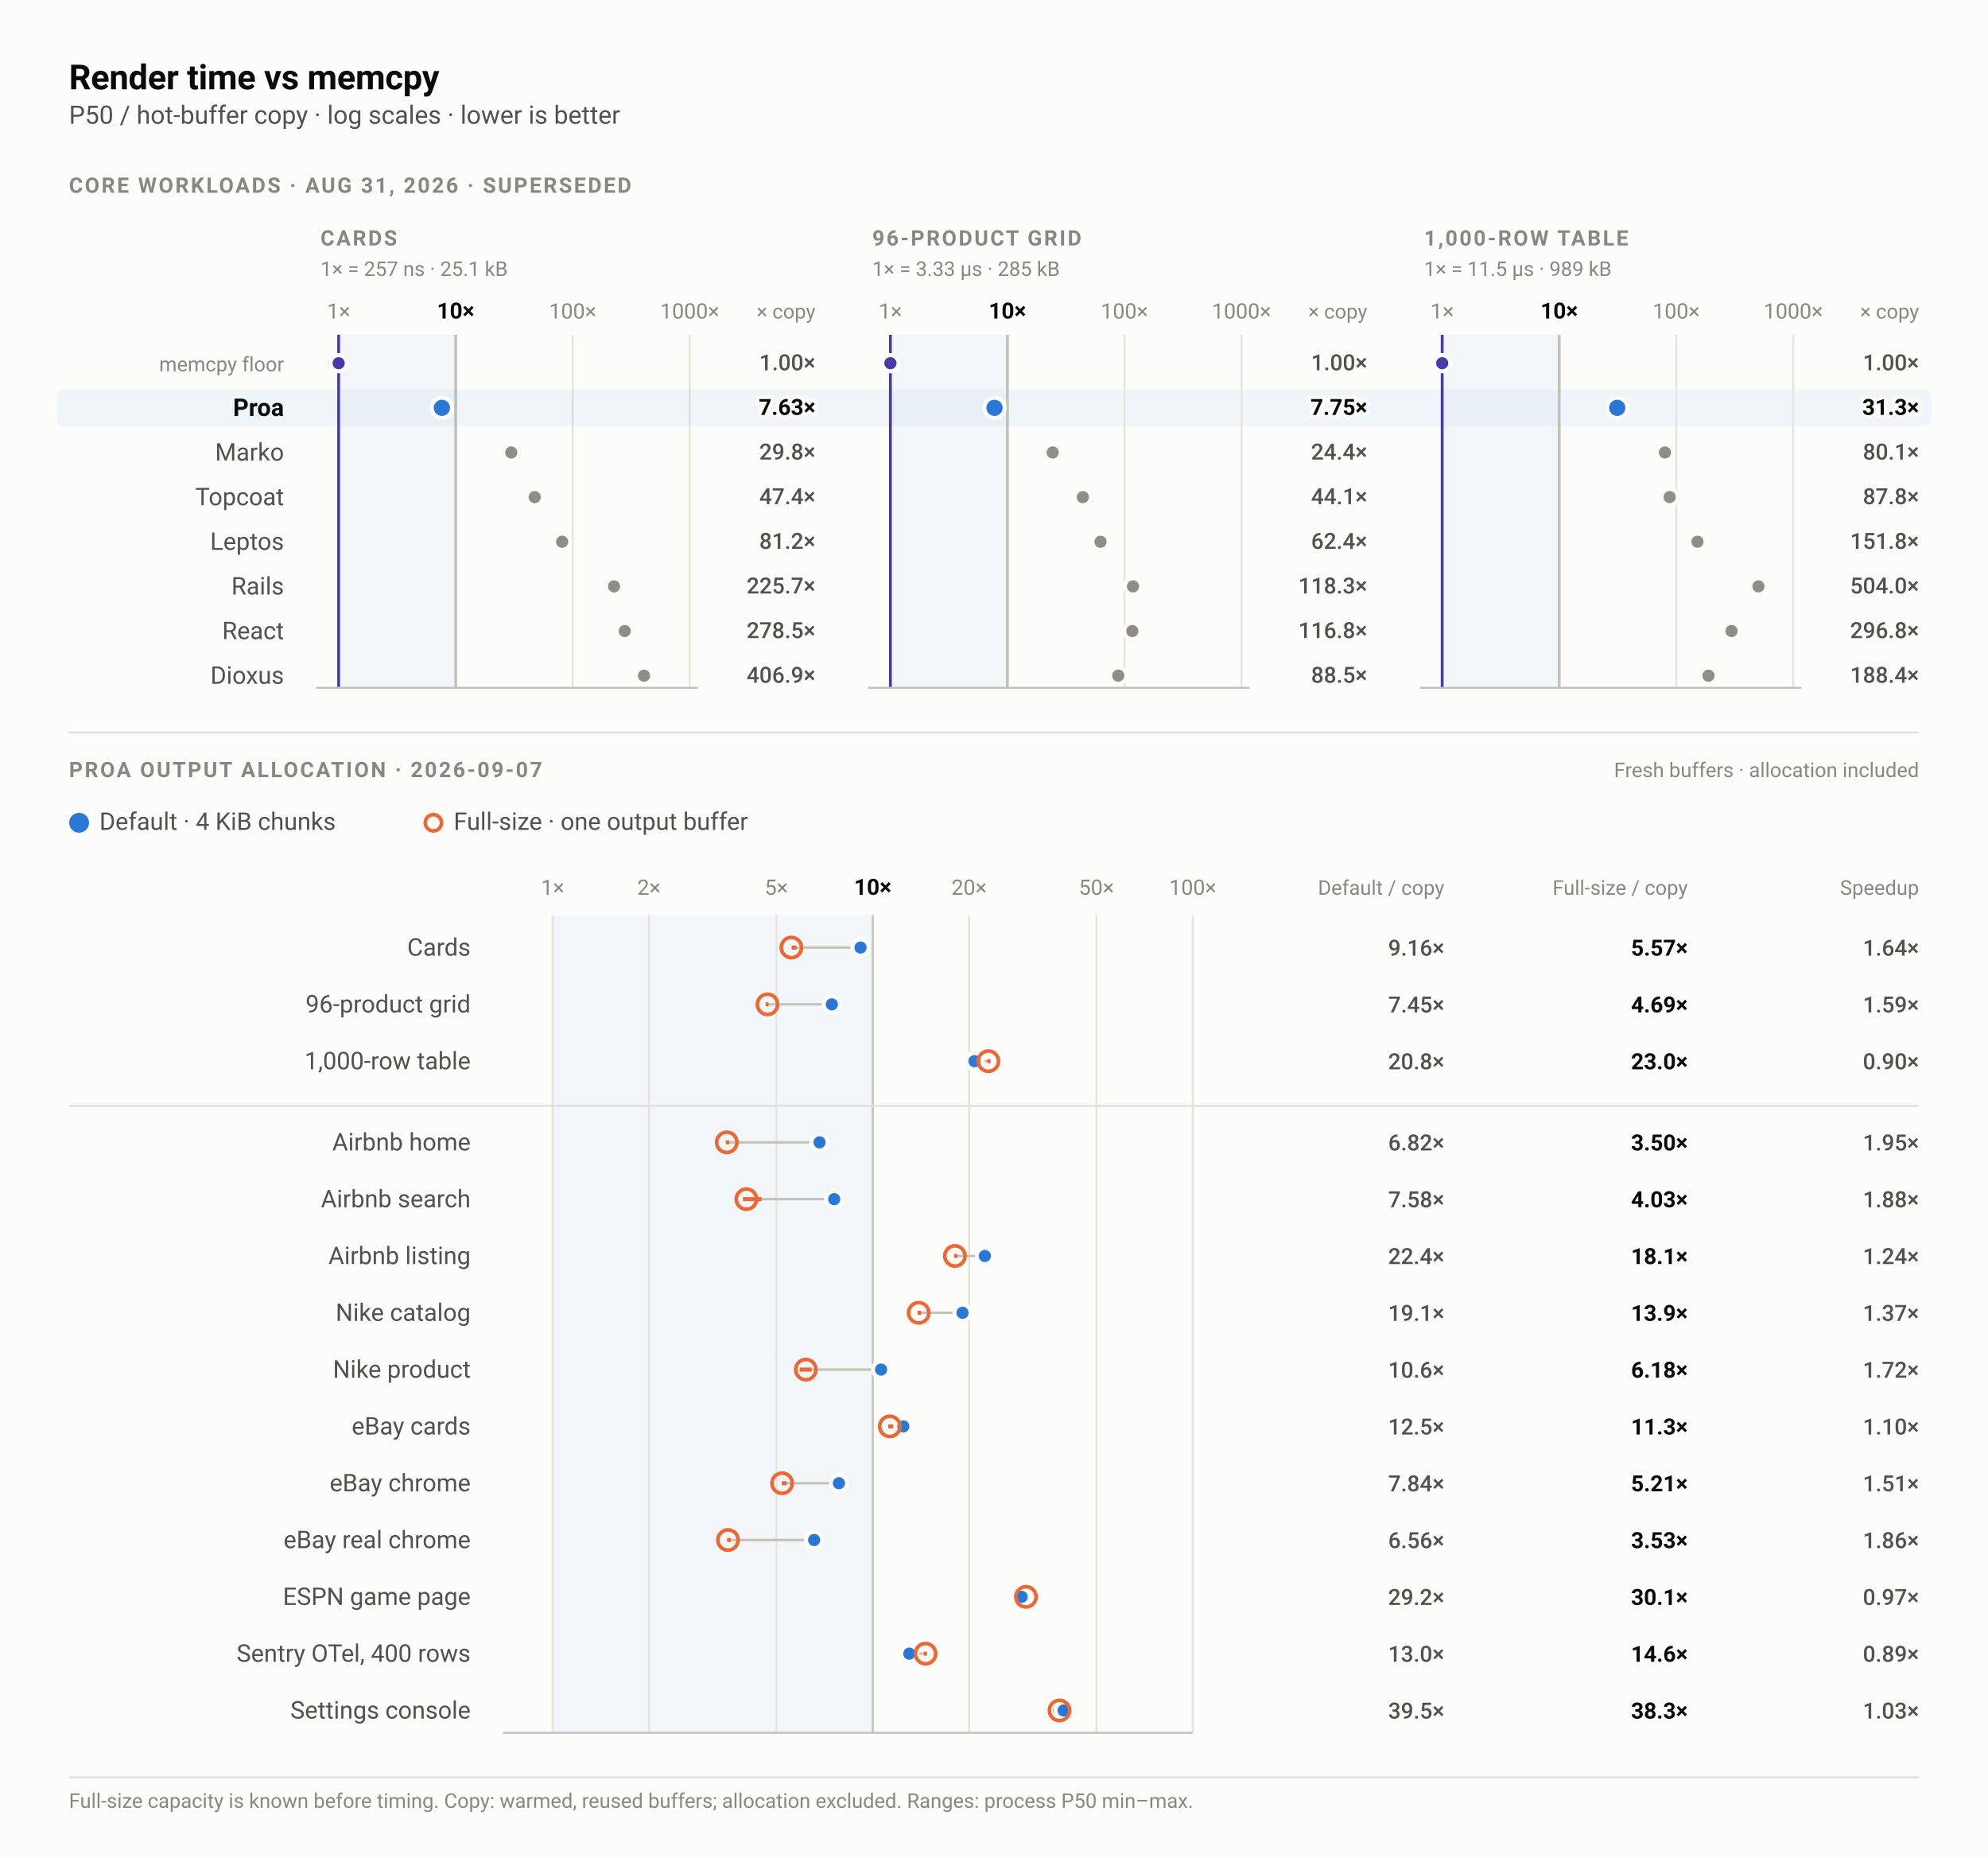
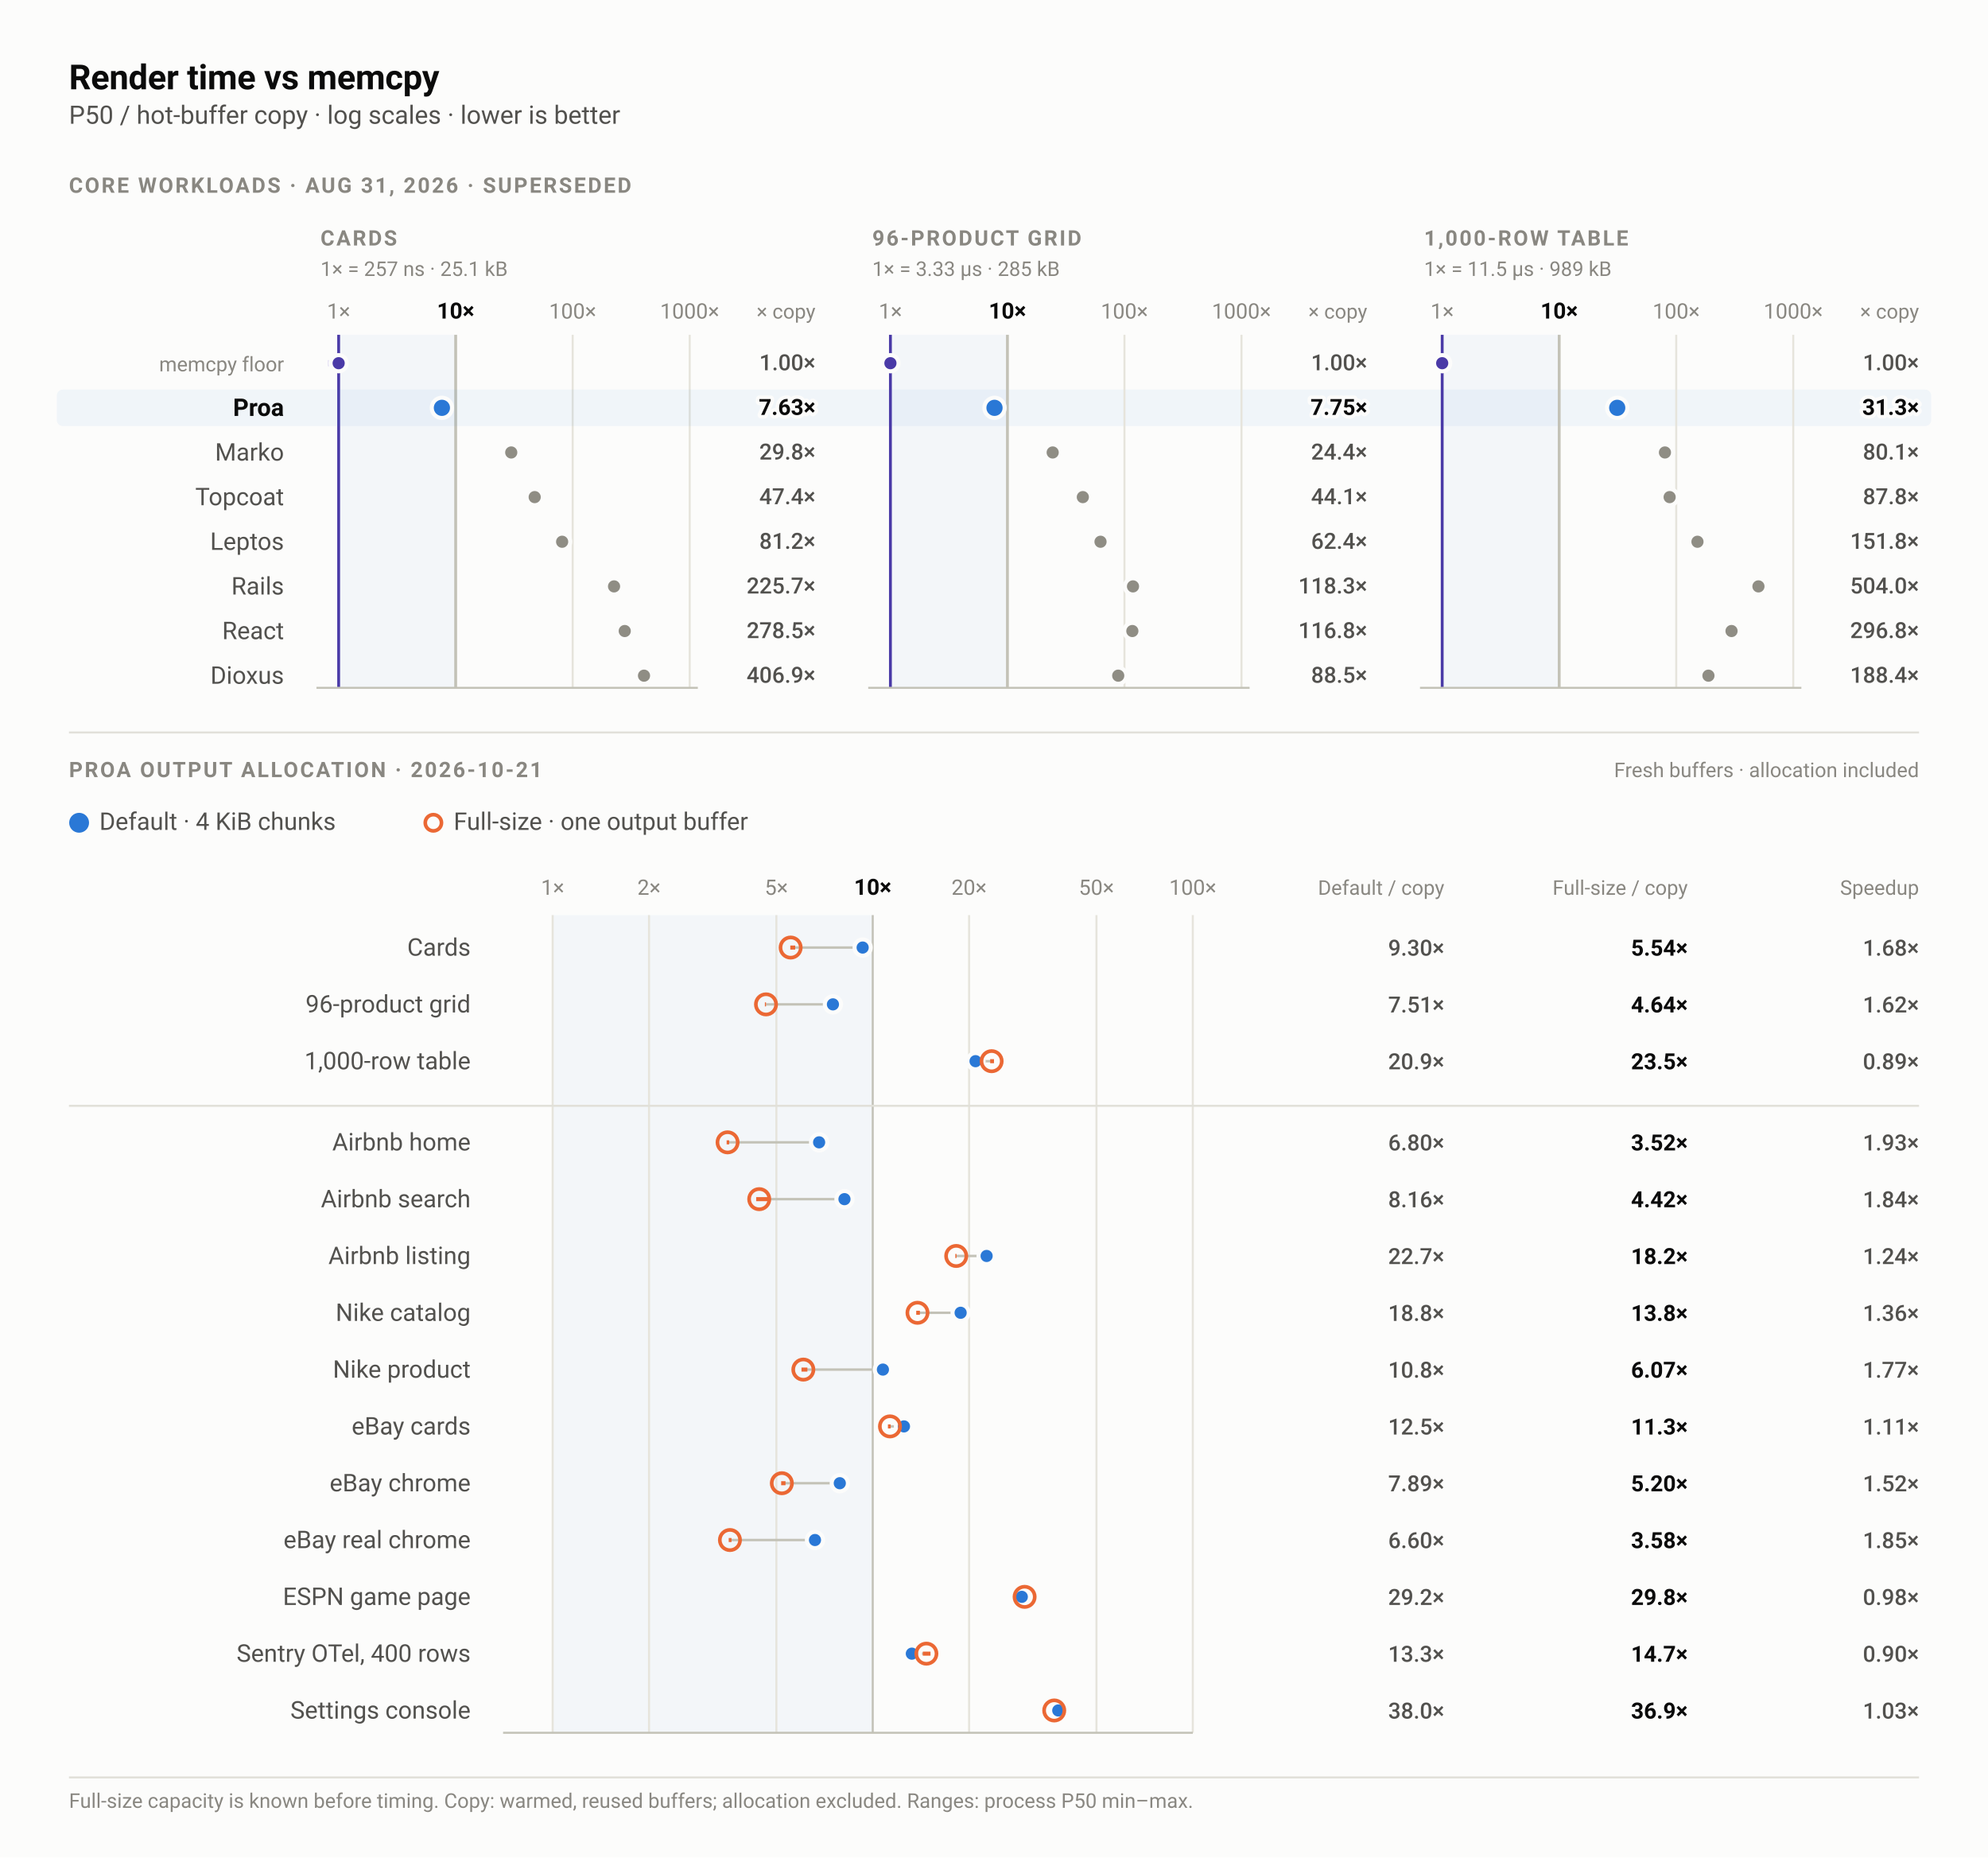
<svg xmlns="http://www.w3.org/2000/svg" width="980" height="915.5" viewBox="0 0 980 915.5" role="img" aria-labelledby="ttl dsc">
  <style>
  text { font-family: system-ui, -apple-system, "Segoe UI", Roboto, "Helvetica Neue", Arial, sans-serif; }
  .t   { font-size: 17px; font-weight: 600; fill: #0b0b0b; letter-spacing: -.005em; }
  .d   { font-size: 12.5px; font-weight: 400; fill: #52514e; }
  .eb  { font-size: 10.5px; font-weight: 600; fill: #898781; letter-spacing: .09em; }
  .cat { font-size: 12px; font-weight: 400; fill: #52514e; }
  .catb{ font-size: 12px; font-weight: 600; fill: #0b0b0b; }
  .lg  { font-size: 12px; font-weight: 400; fill: #52514e; }
  .tick{ font-size: 10.5px; font-weight: 400; fill: #898781; font-variant-numeric: tabular-nums; }
  .val { font-size: 11px; font-weight: 500; fill: #52514e; font-variant-numeric: tabular-nums;
         paint-order: stroke; stroke: #fcfcfb; stroke-width: 3.5px; stroke-linejoin: round; }
  .valb{ font-size: 11px; font-weight: 600; fill: #0b0b0b; font-variant-numeric: tabular-nums;
         paint-order: stroke; stroke: #fcfcfb; stroke-width: 3.5px; stroke-linejoin: round; }
  .valw{ font-size: 11px; font-weight: 600; fill: #fcfcfb; font-variant-numeric: tabular-nums; }
  .note{ font-size: 10px; font-weight: 400; fill: #898781; }
  .mono{ font-family: ui-monospace, SFMono-Regular, "SF Mono", Menlo, Consolas, monospace; }
  .end { text-anchor: end; }
  .mid { text-anchor: middle; }
</style>
  <rect width="980" height="915.5" fill="#fcfcfb" />
  <text x="34" y="44" class="t">Render time vs memcpy</text>
  <text x="34" y="61" class="d">P50 / hot-buffer copy · log scales · lower is better</text>
  <text x="34" y="95" class="eb">CORE WORKLOADS · AUG 31, 2026 · SUPERSEDED</text>
  <text x="158" y="121" class="eb">CARDS</text>
  <text x="158" y="136" class="note">1× = 257 ns · 25.1 kB</text>
  <text x="402" y="157" class="note end">× copy</text>
  <rect x="166.94" y="165" width="57.69" height="174" fill="#2a78d6" opacity=".045" />
  <path d="M166.94 165L166.94 339" stroke="#4a3aa7" stroke-width="1.4" />
  <text x="166.94" y="157" class="tick mid">1×</text>
  <path d="M224.62 165L224.62 339" stroke="#c3c2b7" stroke-width="1.4" />
  <text x="224.62" y="157" class="valb mid">10×</text>
  <path d="M282.31 165L282.31 339" stroke="#e6e4dc" stroke-width="1" />
  <text x="282.31" y="157" class="tick mid">100×</text>
  <path d="M340 165L340 339" stroke="#e6e4dc" stroke-width="1" />
  <text x="340" y="157" class="tick mid">1000×</text>
  <path d="M156 339L344 339" stroke="#c3c2b7" stroke-width="1" />
  <text x="140" y="183" class="note end">memcpy floor</text>
  <path d="M161.64 179L171.14 179" stroke="#ded9f2" stroke-width="3" />
  <circle cx="166.94" cy="179" r="4" fill="#4a3aa7" stroke="#fcfcfb" stroke-width="2" />
  <text x="402" y="182.5" class="val end">1.00×</text>
  <rect x="28" y="192" width="924" height="18" rx="3" fill="#2a78d6" opacity=".055" />
  <text x="140" y="205" class="catb end">Proa</text>
  <path d="M215 201L223.12 201" stroke="#cde2fb" stroke-width="3" />
  <circle cx="217.84" cy="201" r="5" fill="#2a78d6" stroke="#fcfcfb" stroke-width="2" />
  <text x="402" y="204.5" class="valb end">7.63×</text>
  <text x="140" y="227" class="cat end">Marko</text>
  <path d="M250.19 223L255.91 223" stroke="#dcdad2" stroke-width="3" />
  <circle cx="252.02" cy="223" r="4" fill="#8f8d84" stroke="#fcfcfb" stroke-width="2" />
  <text x="402" y="226.5" class="val end">29.8×</text>
  <text x="140" y="249" class="cat end">Topcoat</text>
  <path d="M261.7 245L264.33 245" stroke="#dcdad2" stroke-width="3" />
  <circle cx="263.58" cy="245" r="4" fill="#8f8d84" stroke="#fcfcfb" stroke-width="2" />
  <text x="402" y="248.5" class="val end">47.4×</text>
  <text x="140" y="271" class="cat end">Leptos</text>
  <path d="M276.86 267L277.89 267" stroke="#dcdad2" stroke-width="3" />
  <circle cx="277.11" cy="267" r="4" fill="#8f8d84" stroke="#fcfcfb" stroke-width="2" />
  <text x="402" y="270.5" class="val end">81.2×</text>
  <text x="140" y="293" class="cat end">Rails</text>
  <path d="M302.7 289L303.13 289" stroke="#dcdad2" stroke-width="3" />
  <circle cx="302.7" cy="289" r="4" fill="#8f8d84" stroke="#fcfcfb" stroke-width="2" />
  <text x="402" y="292.5" class="val end">225.7×</text>
  <text x="140" y="315" class="cat end">React</text>
  <path d="M307.68 311L309.14 311" stroke="#dcdad2" stroke-width="3" />
  <circle cx="307.97" cy="311" r="4" fill="#8f8d84" stroke="#fcfcfb" stroke-width="2" />
  <text x="402" y="314.5" class="val end">278.5×</text>
  <text x="140" y="337" class="cat end">Dioxus</text>
  <path d="M317.25 333L317.64 333" stroke="#dcdad2" stroke-width="3" />
  <circle cx="317.47" cy="333" r="4" fill="#8f8d84" stroke="#fcfcfb" stroke-width="2" />
  <text x="402" y="336.5" class="val end">406.9×</text>
  <text x="430" y="121" class="eb">96-PRODUCT GRID</text>
  <text x="430" y="136" class="note">1× = 3.33 µs · 285 kB</text>
  <text x="674" y="157" class="note end">× copy</text>
  <rect x="438.94" y="165" width="57.69" height="174" fill="#2a78d6" opacity=".045" />
  <path d="M438.94 165L438.94 339" stroke="#4a3aa7" stroke-width="1.4" />
  <text x="438.94" y="157" class="tick mid">1×</text>
  <path d="M496.62 165L496.62 339" stroke="#c3c2b7" stroke-width="1.4" />
  <text x="496.62" y="157" class="valb mid">10×</text>
  <path d="M554.31 165L554.31 339" stroke="#e6e4dc" stroke-width="1" />
  <text x="554.31" y="157" class="tick mid">100×</text>
  <path d="M612 165L612 339" stroke="#e6e4dc" stroke-width="1" />
  <text x="612" y="157" class="tick mid">1000×</text>
  <path d="M428 339L616 339" stroke="#c3c2b7" stroke-width="1" />
  <path d="M438.93 179L439.43 179" stroke="#ded9f2" stroke-width="3" />
  <circle cx="438.94" cy="179" r="4" fill="#4a3aa7" stroke="#fcfcfb" stroke-width="2" />
  <text x="674" y="182.5" class="val end">1.00×</text>
  <path d="M488.19 201L490.42 201" stroke="#cde2fb" stroke-width="3" />
  <circle cx="490.25" cy="201" r="5" fill="#2a78d6" stroke="#fcfcfb" stroke-width="2" />
  <text x="674" y="204.5" class="valb end">7.75×</text>
  <path d="M518.36 223L519.85 223" stroke="#dcdad2" stroke-width="3" />
  <circle cx="518.93" cy="223" r="4" fill="#8f8d84" stroke="#fcfcfb" stroke-width="2" />
  <text x="674" y="226.5" class="val end">24.4×</text>
  <path d="M533.22 245L533.96 245" stroke="#dcdad2" stroke-width="3" />
  <circle cx="533.79" cy="245" r="4" fill="#8f8d84" stroke="#fcfcfb" stroke-width="2" />
  <text x="674" y="248.5" class="val end">44.1×</text>
  <path d="M540.49 267L542.85 267" stroke="#dcdad2" stroke-width="3" />
  <circle cx="542.51" cy="267" r="4" fill="#8f8d84" stroke="#fcfcfb" stroke-width="2" />
  <text x="674" y="270.5" class="val end">62.4×</text>
  <path d="M558.46 289L558.65 289" stroke="#dcdad2" stroke-width="3" />
  <circle cx="558.52" cy="289" r="4" fill="#8f8d84" stroke="#fcfcfb" stroke-width="2" />
  <text x="674" y="292.5" class="val end">118.3×</text>
  <path d="M558.14 311L558.41 311" stroke="#dcdad2" stroke-width="3" />
  <circle cx="558.2" cy="311" r="4" fill="#8f8d84" stroke="#fcfcfb" stroke-width="2" />
  <text x="674" y="314.5" class="val end">116.8×</text>
  <path d="M551.04 333L551.42 333" stroke="#dcdad2" stroke-width="3" />
  <circle cx="551.24" cy="333" r="4" fill="#8f8d84" stroke="#fcfcfb" stroke-width="2" />
  <text x="674" y="336.5" class="val end">88.5×</text>
  <text x="702" y="121" class="eb">1,000-ROW TABLE</text>
  <text x="702" y="136" class="note">1× = 11.5 µs · 989 kB</text>
  <text x="946" y="157" class="note end">× copy</text>
  <rect x="710.94" y="165" width="57.69" height="174" fill="#2a78d6" opacity=".045" />
  <path d="M710.94 165L710.94 339" stroke="#4a3aa7" stroke-width="1.4" />
  <text x="710.94" y="157" class="tick mid">1×</text>
  <path d="M768.62 165L768.62 339" stroke="#c3c2b7" stroke-width="1.4" />
  <text x="768.62" y="157" class="valb mid">10×</text>
  <path d="M826.31 165L826.31 339" stroke="#e6e4dc" stroke-width="1" />
  <text x="826.31" y="157" class="tick mid">100×</text>
  <path d="M884 165L884 339" stroke="#e6e4dc" stroke-width="1" />
  <text x="884" y="157" class="tick mid">1000×</text>
  <path d="M700 339L888 339" stroke="#c3c2b7" stroke-width="1" />
  <path d="M710.61 179L711.35 179" stroke="#ded9f2" stroke-width="3" />
  <circle cx="710.94" cy="179" r="4" fill="#4a3aa7" stroke="#fcfcfb" stroke-width="2" />
  <text x="946" y="182.5" class="val end">1.00×</text>
  <path d="M796.89 201L798.2 201" stroke="#cde2fb" stroke-width="3" />
  <circle cx="797.22" cy="201" r="5" fill="#2a78d6" stroke="#fcfcfb" stroke-width="2" />
  <text x="946" y="204.5" class="valb end">31.3×</text>
  <path d="M820.63 223L820.94 223" stroke="#dcdad2" stroke-width="3" />
  <circle cx="820.75" cy="223" r="4" fill="#8f8d84" stroke="#fcfcfb" stroke-width="2" />
  <text x="946" y="226.5" class="val end">80.1×</text>
  <path d="M822.82 245L823.55 245" stroke="#dcdad2" stroke-width="3" />
  <circle cx="823.06" cy="245" r="4" fill="#8f8d84" stroke="#fcfcfb" stroke-width="2" />
  <text x="946" y="248.5" class="val end">87.8×</text>
  <path d="M836.62 267L836.82 267" stroke="#dcdad2" stroke-width="3" />
  <circle cx="836.78" cy="267" r="4" fill="#8f8d84" stroke="#fcfcfb" stroke-width="2" />
  <text x="946" y="270.5" class="val end">151.8×</text>
  <path d="M866.63 289L867.04 289" stroke="#dcdad2" stroke-width="3" />
  <circle cx="866.84" cy="289" r="4" fill="#8f8d84" stroke="#fcfcfb" stroke-width="2" />
  <text x="946" y="292.5" class="val end">504.0×</text>
  <path d="M853.26 311L853.97 311" stroke="#dcdad2" stroke-width="3" />
  <circle cx="853.57" cy="311" r="4" fill="#8f8d84" stroke="#fcfcfb" stroke-width="2" />
  <text x="946" y="314.5" class="val end">296.8×</text>
  <path d="M842.1 333L842.51 333" stroke="#dcdad2" stroke-width="3" />
  <circle cx="842.19" cy="333" r="4" fill="#8f8d84" stroke="#fcfcfb" stroke-width="2" />
  <text x="946" y="336.5" class="val end">188.4×</text>
  <path d="M34 361L946 361" stroke="#e1e0d9" stroke-width="1" />
-   <text x="34" y="383" class="eb">PROA OUTPUT ALLOCATION · 2026-09-07</text>
+   <text x="34" y="383" class="eb">PROA OUTPUT ALLOCATION · 2026-10-21</text>
  <text x="946" y="383" class="note end">Fresh buffers · allocation included</text>
  <circle cx="39" cy="405.5" r="4" fill="#2a78d6" stroke="#2a78d6" stroke-width="1.8" />
  <text x="49" y="409" class="lg">Default · 4 KiB chunks</text>
  <circle cx="213.63" cy="405.5" r="4" fill="#fcfcfb" stroke="#eb6834" stroke-width="1.8" />
  <text x="223.63" y="409" class="lg">Full-size · one output buffer</text>
  <rect x="272.44" y="451" width="157.78" height="403" fill="#2a78d6" opacity=".045" />
  <path d="M272.44 451L272.44 854" stroke="#e6e4dc" stroke-width="1" />
  <text x="272.44" y="441" class="tick mid">1×</text>
  <path d="M319.94 451L319.94 854" stroke="#e6e4dc" stroke-width="1" />
  <text x="319.94" y="441" class="tick mid">2×</text>
  <path d="M382.72 451L382.72 854" stroke="#e6e4dc" stroke-width="1" />
  <text x="382.72" y="441" class="tick mid">5×</text>
  <path d="M430.22 451L430.22 854" stroke="#c3c2b7" stroke-width="1" />
  <text x="430.22" y="441" class="valb mid">10×</text>
  <path d="M477.72 451L477.72 854" stroke="#e6e4dc" stroke-width="1" />
  <text x="477.72" y="441" class="tick mid">20×</text>
  <path d="M540.5 451L540.5 854" stroke="#e6e4dc" stroke-width="1" />
  <text x="540.5" y="441" class="tick mid">50×</text>
  <path d="M588 451L588 854" stroke="#e6e4dc" stroke-width="1" />
  <text x="588" y="441" class="tick mid">100×</text>
  <text x="712" y="441" class="note end">Default / copy</text>
  <text x="832" y="441" class="note end">Full-size / copy</text>
  <text x="946" y="441" class="note end">Speedup</text>
  <path d="M34 545L946 545" stroke="#e1e0d9" stroke-width="1" />
  <text x="232" y="471" class="cat end">Cards</text>
-   <path d="M424.21 467L390.12 467" stroke="#c3c2b7" stroke-width="1.2" />
-   <path d="M424.3 467L425.78 467" stroke="#cde2fb" stroke-width="3" />
-   <path d="M390.29 467L392.66 467" stroke="#eb6834" stroke-width="2" />
-   <circle cx="424.21" cy="467" r="4" fill="#2a78d6" stroke="#fcfcfb" stroke-width="2" />
-   <circle cx="390.12" cy="467" r="5" fill="none" stroke="#eb6834" stroke-width="1.8" />
-   <text x="712" y="471" class="val end">9.16×</text>
-   <text x="832" y="471" class="valb end">5.57×</text>
-   <text x="946" y="471" class="val end">1.64×</text>
+   <path d="M425.25 467L389.75 467" stroke="#c3c2b7" stroke-width="1.2" />
+   <path d="M423.65 467L426.55 467" stroke="#cde2fb" stroke-width="3" />
+   <path d="M389.58 467L392 467" stroke="#eb6834" stroke-width="2" />
+   <circle cx="425.25" cy="467" r="4" fill="#2a78d6" stroke="#fcfcfb" stroke-width="2" />
+   <circle cx="389.75" cy="467" r="5" fill="none" stroke="#eb6834" stroke-width="1.8" />
+   <text x="712" y="471" class="val end">9.30×</text>
+   <text x="832" y="471" class="valb end">5.54×</text>
+   <text x="946" y="471" class="val end">1.68×</text>
  <text x="232" y="499" class="cat end">96-product grid</text>
-   <path d="M410.05 495L378.34 495" stroke="#c3c2b7" stroke-width="1.2" />
-   <path d="M409.73 495L410.76 495" stroke="#cde2fb" stroke-width="3" />
-   <path d="M377.41 495L378.87 495" stroke="#eb6834" stroke-width="2" />
-   <circle cx="410.05" cy="495" r="4" fill="#2a78d6" stroke="#fcfcfb" stroke-width="2" />
-   <circle cx="378.34" cy="495" r="5" fill="none" stroke="#eb6834" stroke-width="1.8" />
-   <text x="712" y="499" class="val end">7.45×</text>
-   <text x="832" y="499" class="valb end">4.69×</text>
-   <text x="946" y="499" class="val end">1.59×</text>
+   <path d="M410.6 495L377.6 495" stroke="#c3c2b7" stroke-width="1.2" />
+   <path d="M410.33 495L412.58 495" stroke="#cde2fb" stroke-width="3" />
+   <path d="M377.06 495L377.62 495" stroke="#eb6834" stroke-width="2" />
+   <circle cx="410.6" cy="495" r="4" fill="#2a78d6" stroke="#fcfcfb" stroke-width="2" />
+   <circle cx="377.6" cy="495" r="5" fill="none" stroke="#eb6834" stroke-width="1.8" />
+   <text x="712" y="499" class="val end">7.51×</text>
+   <text x="832" y="499" class="valb end">4.64×</text>
+   <text x="946" y="499" class="val end">1.62×</text>
  <text x="232" y="527" class="cat end">1,000-row table</text>
-   <path d="M480.37 523L487.23 523" stroke="#c3c2b7" stroke-width="1.2" />
-   <path d="M479.91 523L480.98 523" stroke="#cde2fb" stroke-width="3" />
-   <path d="M486.67 523L488.34 523" stroke="#eb6834" stroke-width="2" />
-   <circle cx="480.37" cy="523" r="4" fill="#2a78d6" stroke="#fcfcfb" stroke-width="2" />
-   <circle cx="487.23" cy="523" r="5" fill="none" stroke="#eb6834" stroke-width="1.8" />
-   <text x="712" y="527" class="val end">20.8×</text>
-   <text x="832" y="527" class="valb end">23.0×</text>
-   <text x="946" y="527" class="val end">0.90×</text>
+   <path d="M480.9 523L488.83 523" stroke="#c3c2b7" stroke-width="1.2" />
+   <path d="M480.07 523L481.02 523" stroke="#cde2fb" stroke-width="3" />
+   <path d="M488.12 523L490 523" stroke="#eb6834" stroke-width="2" />
+   <circle cx="480.9" cy="523" r="4" fill="#2a78d6" stroke="#fcfcfb" stroke-width="2" />
+   <circle cx="488.83" cy="523" r="5" fill="none" stroke="#eb6834" stroke-width="1.8" />
+   <text x="712" y="527" class="val end">20.9×</text>
+   <text x="832" y="527" class="valb end">23.5×</text>
+   <text x="946" y="527" class="val end">0.89×</text>
  <text x="232" y="567" class="cat end">Airbnb home</text>
-   <path d="M403.99 563L358.28 563" stroke="#c3c2b7" stroke-width="1.2" />
-   <path d="M403.1 563L404.19 563" stroke="#cde2fb" stroke-width="3" />
-   <path d="M357.78 563L359.46 563" stroke="#eb6834" stroke-width="2" />
-   <circle cx="403.99" cy="563" r="4" fill="#2a78d6" stroke="#fcfcfb" stroke-width="2" />
-   <circle cx="358.28" cy="563" r="5" fill="none" stroke="#eb6834" stroke-width="1.8" />
-   <text x="712" y="567" class="val end">6.82×</text>
-   <text x="832" y="567" class="valb end">3.50×</text>
-   <text x="946" y="567" class="val end">1.95×</text>
+   <path d="M403.79 563L358.67 563" stroke="#c3c2b7" stroke-width="1.2" />
+   <path d="M403.53 563L403.98 563" stroke="#cde2fb" stroke-width="3" />
+   <path d="M358.2 563L359.46 563" stroke="#eb6834" stroke-width="2" />
+   <circle cx="403.79" cy="563" r="4" fill="#2a78d6" stroke="#fcfcfb" stroke-width="2" />
+   <circle cx="358.67" cy="563" r="5" fill="none" stroke="#eb6834" stroke-width="1.8" />
+   <text x="712" y="567" class="val end">6.80×</text>
+   <text x="832" y="567" class="valb end">3.52×</text>
+   <text x="946" y="567" class="val end">1.93×</text>
  <text x="232" y="595" class="cat end">Airbnb search</text>
-   <path d="M411.23 591L367.95 591" stroke="#c3c2b7" stroke-width="1.2" />
-   <path d="M410.44 591L412.1 591" stroke="#cde2fb" stroke-width="3" />
-   <path d="M366.27 591L375.42 591" stroke="#eb6834" stroke-width="2" />
-   <circle cx="411.23" cy="591" r="4" fill="#2a78d6" stroke="#fcfcfb" stroke-width="2" />
-   <circle cx="367.95" cy="591" r="5" fill="none" stroke="#eb6834" stroke-width="1.8" />
-   <text x="712" y="595" class="val end">7.58×</text>
-   <text x="832" y="595" class="valb end">4.03×</text>
-   <text x="946" y="595" class="val end">1.88×</text>
+   <path d="M416.29 591L374.27 591" stroke="#c3c2b7" stroke-width="1.2" />
+   <path d="M416.25 591L417.08 591" stroke="#cde2fb" stroke-width="3" />
+   <path d="M372.76 591L378.73 591" stroke="#eb6834" stroke-width="2" />
+   <circle cx="416.29" cy="591" r="4" fill="#2a78d6" stroke="#fcfcfb" stroke-width="2" />
+   <circle cx="374.27" cy="591" r="5" fill="none" stroke="#eb6834" stroke-width="1.8" />
+   <text x="712" y="595" class="val end">8.16×</text>
+   <text x="832" y="595" class="valb end">4.42×</text>
+   <text x="946" y="595" class="val end">1.84×</text>
  <text x="232" y="623" class="cat end">Airbnb listing</text>
-   <path d="M485.48 619L470.73 619" stroke="#c3c2b7" stroke-width="1.2" />
-   <path d="M485.01 619L485.84 619" stroke="#cde2fb" stroke-width="3" />
-   <path d="M470.34 619L471.97 619" stroke="#eb6834" stroke-width="2" />
-   <circle cx="485.48" cy="619" r="4" fill="#2a78d6" stroke="#fcfcfb" stroke-width="2" />
-   <circle cx="470.73" cy="619" r="5" fill="none" stroke="#eb6834" stroke-width="1.8" />
-   <text x="712" y="623" class="val end">22.4×</text>
-   <text x="832" y="623" class="valb end">18.1×</text>
+   <path d="M486.36 619L471.37 619" stroke="#c3c2b7" stroke-width="1.2" />
+   <path d="M485.68 619L486.51 619" stroke="#cde2fb" stroke-width="3" />
+   <path d="M470.93 619L471.54 619" stroke="#eb6834" stroke-width="2" />
+   <circle cx="486.36" cy="619" r="4" fill="#2a78d6" stroke="#fcfcfb" stroke-width="2" />
+   <circle cx="471.37" cy="619" r="5" fill="none" stroke="#eb6834" stroke-width="1.8" />
+   <text x="712" y="623" class="val end">22.7×</text>
+   <text x="832" y="623" class="valb end">18.2×</text>
  <text x="946" y="623" class="val end">1.24×</text>
  <text x="232" y="651" class="cat end">Nike catalog</text>
-   <path d="M474.49 647L452.88 647" stroke="#c3c2b7" stroke-width="1.2" />
-   <path d="M473.93 647L474.81 647" stroke="#cde2fb" stroke-width="3" />
-   <path d="M452.33 647L454.12 647" stroke="#eb6834" stroke-width="2" />
-   <circle cx="474.49" cy="647" r="4" fill="#2a78d6" stroke="#fcfcfb" stroke-width="2" />
-   <circle cx="452.88" cy="647" r="5" fill="none" stroke="#eb6834" stroke-width="1.8" />
-   <text x="712" y="651" class="val end">19.1×</text>
-   <text x="832" y="651" class="valb end">13.9×</text>
-   <text x="946" y="651" class="val end">1.37×</text>
+   <path d="M473.55 647L452.29 647" stroke="#c3c2b7" stroke-width="1.2" />
+   <path d="M473.52 647L474.83 647" stroke="#cde2fb" stroke-width="3" />
+   <path d="M451.66 647L453.46 647" stroke="#eb6834" stroke-width="2" />
+   <circle cx="473.55" cy="647" r="4" fill="#2a78d6" stroke="#fcfcfb" stroke-width="2" />
+   <circle cx="452.29" cy="647" r="5" fill="none" stroke="#eb6834" stroke-width="1.8" />
+   <text x="712" y="651" class="val end">18.8×</text>
+   <text x="832" y="651" class="valb end">13.8×</text>
+   <text x="946" y="651" class="val end">1.36×</text>
  <text x="232" y="679" class="cat end">Nike product</text>
-   <path d="M434.34 675L397.24 675" stroke="#c3c2b7" stroke-width="1.2" />
-   <path d="M433.16 675L434.29 675" stroke="#cde2fb" stroke-width="3" />
-   <path d="M394.23 675L400.05 675" stroke="#eb6834" stroke-width="2" />
-   <circle cx="434.34" cy="675" r="4" fill="#2a78d6" stroke="#fcfcfb" stroke-width="2" />
-   <circle cx="397.24" cy="675" r="5" fill="none" stroke="#eb6834" stroke-width="1.8" />
-   <text x="712" y="679" class="val end">10.6×</text>
-   <text x="832" y="679" class="valb end">6.18×</text>
-   <text x="946" y="679" class="val end">1.72×</text>
+   <path d="M435.24 675L396.01 675" stroke="#c3c2b7" stroke-width="1.2" />
+   <path d="M434.15 675L435.82 675" stroke="#cde2fb" stroke-width="3" />
+   <path d="M395.1 675L398.01 675" stroke="#eb6834" stroke-width="2" />
+   <circle cx="435.24" cy="675" r="4" fill="#2a78d6" stroke="#fcfcfb" stroke-width="2" />
+   <circle cx="396.01" cy="675" r="5" fill="none" stroke="#eb6834" stroke-width="1.8" />
+   <text x="712" y="679" class="val end">10.8×</text>
+   <text x="832" y="679" class="valb end">6.07×</text>
+   <text x="946" y="679" class="val end">1.77×</text>
  <text x="232" y="707" class="cat end">eBay cards</text>
-   <path d="M445.29 703L438.66 703" stroke="#c3c2b7" stroke-width="1.2" />
-   <path d="M444.97 703L445.37 703" stroke="#cde2fb" stroke-width="3" />
-   <path d="M437.83 703L440.84 703" stroke="#eb6834" stroke-width="2" />
-   <circle cx="445.29" cy="703" r="4" fill="#2a78d6" stroke="#fcfcfb" stroke-width="2" />
-   <circle cx="438.66" cy="703" r="5" fill="none" stroke="#eb6834" stroke-width="1.8" />
+   <path d="M445.62 703L438.72 703" stroke="#c3c2b7" stroke-width="1.2" />
+   <path d="M444.94 703L445.67 703" stroke="#cde2fb" stroke-width="3" />
+   <path d="M437.71 703L439.06 703" stroke="#eb6834" stroke-width="2" />
+   <circle cx="445.62" cy="703" r="4" fill="#2a78d6" stroke="#fcfcfb" stroke-width="2" />
+   <circle cx="438.72" cy="703" r="5" fill="none" stroke="#eb6834" stroke-width="1.8" />
  <text x="712" y="707" class="val end">12.5×</text>
  <text x="832" y="707" class="valb end">11.3×</text>
-   <text x="946" y="707" class="val end">1.10×</text>
+   <text x="946" y="707" class="val end">1.11×</text>
  <text x="232" y="735" class="cat end">eBay chrome</text>
-   <path d="M413.55 731L385.54 731" stroke="#c3c2b7" stroke-width="1.2" />
-   <path d="M413.4 731L414.59 731" stroke="#cde2fb" stroke-width="3" />
-   <path d="M385.38 731L387.77 731" stroke="#eb6834" stroke-width="2" />
-   <circle cx="413.55" cy="731" r="4" fill="#2a78d6" stroke="#fcfcfb" stroke-width="2" />
-   <circle cx="385.54" cy="731" r="5" fill="none" stroke="#eb6834" stroke-width="1.8" />
-   <text x="712" y="735" class="val end">7.84×</text>
-   <text x="832" y="735" class="valb end">5.21×</text>
-   <text x="946" y="735" class="val end">1.51×</text>
+   <path d="M413.98 731L385.41 731" stroke="#c3c2b7" stroke-width="1.2" />
+   <path d="M413.85 731L414.03 731" stroke="#cde2fb" stroke-width="3" />
+   <path d="M385.08 731L387.22 731" stroke="#eb6834" stroke-width="2" />
+   <circle cx="413.98" cy="731" r="4" fill="#2a78d6" stroke="#fcfcfb" stroke-width="2" />
+   <circle cx="385.41" cy="731" r="5" fill="none" stroke="#eb6834" stroke-width="1.8" />
+   <text x="712" y="735" class="val end">7.89×</text>
+   <text x="832" y="735" class="valb end">5.20×</text>
+   <text x="946" y="735" class="val end">1.52×</text>
  <text x="232" y="763" class="cat end">eBay real chrome</text>
-   <path d="M401.33 759L358.87 759" stroke="#c3c2b7" stroke-width="1.2" />
-   <path d="M401.14 759L401.52 759" stroke="#cde2fb" stroke-width="3" />
-   <path d="M358.43 759L360.26 759" stroke="#eb6834" stroke-width="2" />
-   <circle cx="401.33" cy="759" r="4" fill="#2a78d6" stroke="#fcfcfb" stroke-width="2" />
-   <circle cx="358.87" cy="759" r="5" fill="none" stroke="#eb6834" stroke-width="1.8" />
-   <text x="712" y="763" class="val end">6.56×</text>
-   <text x="832" y="763" class="valb end">3.53×</text>
-   <text x="946" y="763" class="val end">1.86×</text>
+   <path d="M401.75 759L359.83 759" stroke="#c3c2b7" stroke-width="1.2" />
+   <path d="M401.52 759L401.8 759" stroke="#cde2fb" stroke-width="3" />
+   <path d="M359.22 759L360.6 759" stroke="#eb6834" stroke-width="2" />
+   <circle cx="401.75" cy="759" r="4" fill="#2a78d6" stroke="#fcfcfb" stroke-width="2" />
+   <circle cx="359.83" cy="759" r="5" fill="none" stroke="#eb6834" stroke-width="1.8" />
+   <text x="712" y="763" class="val end">6.60×</text>
+   <text x="832" y="763" class="valb end">3.58×</text>
+   <text x="946" y="763" class="val end">1.85×</text>
  <text x="232" y="791" class="cat end">ESPN game page</text>
-   <path d="M503.65 787L505.75 787" stroke="#c3c2b7" stroke-width="1.2" />
-   <path d="M502.68 787L504.81 787" stroke="#cde2fb" stroke-width="3" />
-   <path d="M504.45 787L506.53 787" stroke="#eb6834" stroke-width="2" />
-   <circle cx="503.65" cy="787" r="4" fill="#2a78d6" stroke="#fcfcfb" stroke-width="2" />
-   <circle cx="505.75" cy="787" r="5" fill="none" stroke="#eb6834" stroke-width="1.8" />
+   <path d="M503.7 787L505.09 787" stroke="#c3c2b7" stroke-width="1.2" />
+   <path d="M501.45 787L505 787" stroke="#cde2fb" stroke-width="3" />
+   <path d="M504.3 787L506.03 787" stroke="#eb6834" stroke-width="2" />
+   <circle cx="503.7" cy="787" r="4" fill="#2a78d6" stroke="#fcfcfb" stroke-width="2" />
+   <circle cx="505.09" cy="787" r="5" fill="none" stroke="#eb6834" stroke-width="1.8" />
  <text x="712" y="791" class="val end">29.2×</text>
-   <text x="832" y="791" class="valb end">30.1×</text>
-   <text x="946" y="791" class="val end">0.97×</text>
+   <text x="832" y="791" class="valb end">29.8×</text>
+   <text x="946" y="791" class="val end">0.98×</text>
  <text x="232" y="819" class="cat end">Sentry OTel, 400 rows</text>
-   <path d="M448.25 815L456.25 815" stroke="#c3c2b7" stroke-width="1.2" />
-   <path d="M447.84 815L450.42 815" stroke="#cde2fb" stroke-width="3" />
-   <path d="M455.39 815L457.04 815" stroke="#eb6834" stroke-width="2" />
-   <circle cx="448.25" cy="815" r="4" fill="#2a78d6" stroke="#fcfcfb" stroke-width="2" />
-   <circle cx="456.25" cy="815" r="5" fill="none" stroke="#eb6834" stroke-width="1.8" />
-   <text x="712" y="819" class="val end">13.0×</text>
-   <text x="832" y="819" class="valb end">14.6×</text>
-   <text x="946" y="819" class="val end">0.89×</text>
+   <path d="M449.5 815L456.67 815" stroke="#c3c2b7" stroke-width="1.2" />
+   <path d="M448.28 815L450.23 815" stroke="#cde2fb" stroke-width="3" />
+   <path d="M454.91 815L458.7 815" stroke="#eb6834" stroke-width="2" />
+   <circle cx="449.5" cy="815" r="4" fill="#2a78d6" stroke="#fcfcfb" stroke-width="2" />
+   <circle cx="456.67" cy="815" r="5" fill="none" stroke="#eb6834" stroke-width="1.8" />
+   <text x="712" y="819" class="val end">13.3×</text>
+   <text x="832" y="819" class="valb end">14.7×</text>
+   <text x="946" y="819" class="val end">0.90×</text>
  <text x="232" y="847" class="cat end">Settings console</text>
-   <path d="M524.3 843L522.29 843" stroke="#c3c2b7" stroke-width="1.2" />
-   <path d="M522.21 843L526.13 843" stroke="#cde2fb" stroke-width="3" />
-   <path d="M519.12 843L522.21 843" stroke="#eb6834" stroke-width="2" />
-   <circle cx="524.3" cy="843" r="4" fill="#2a78d6" stroke="#fcfcfb" stroke-width="2" />
-   <circle cx="522.29" cy="843" r="5" fill="none" stroke="#eb6834" stroke-width="1.8" />
-   <text x="712" y="847" class="val end">39.5×</text>
-   <text x="832" y="847" class="valb end">38.3×</text>
+   <path d="M521.68 843L519.69 843" stroke="#c3c2b7" stroke-width="1.2" />
+   <path d="M521.46 843L524.36 843" stroke="#cde2fb" stroke-width="3" />
+   <path d="M517.45 843L520.49 843" stroke="#eb6834" stroke-width="2" />
+   <circle cx="521.68" cy="843" r="4" fill="#2a78d6" stroke="#fcfcfb" stroke-width="2" />
+   <circle cx="519.69" cy="843" r="5" fill="none" stroke="#eb6834" stroke-width="1.8" />
+   <text x="712" y="847" class="val end">38.0×</text>
+   <text x="832" y="847" class="valb end">36.9×</text>
  <text x="946" y="847" class="val end">1.03×</text>
  <path d="M248 854L588 854" stroke="#c3c2b7" stroke-width="1" />
  <path d="M34 876L946 876" stroke="#e1e0d9" stroke-width="1" />
  <text x="34" y="891" class="note">Full-size capacity is known before timing. Copy: warmed, reused buffers; allocation excluded. Ranges: process P50 min–max.</text>
</svg>
